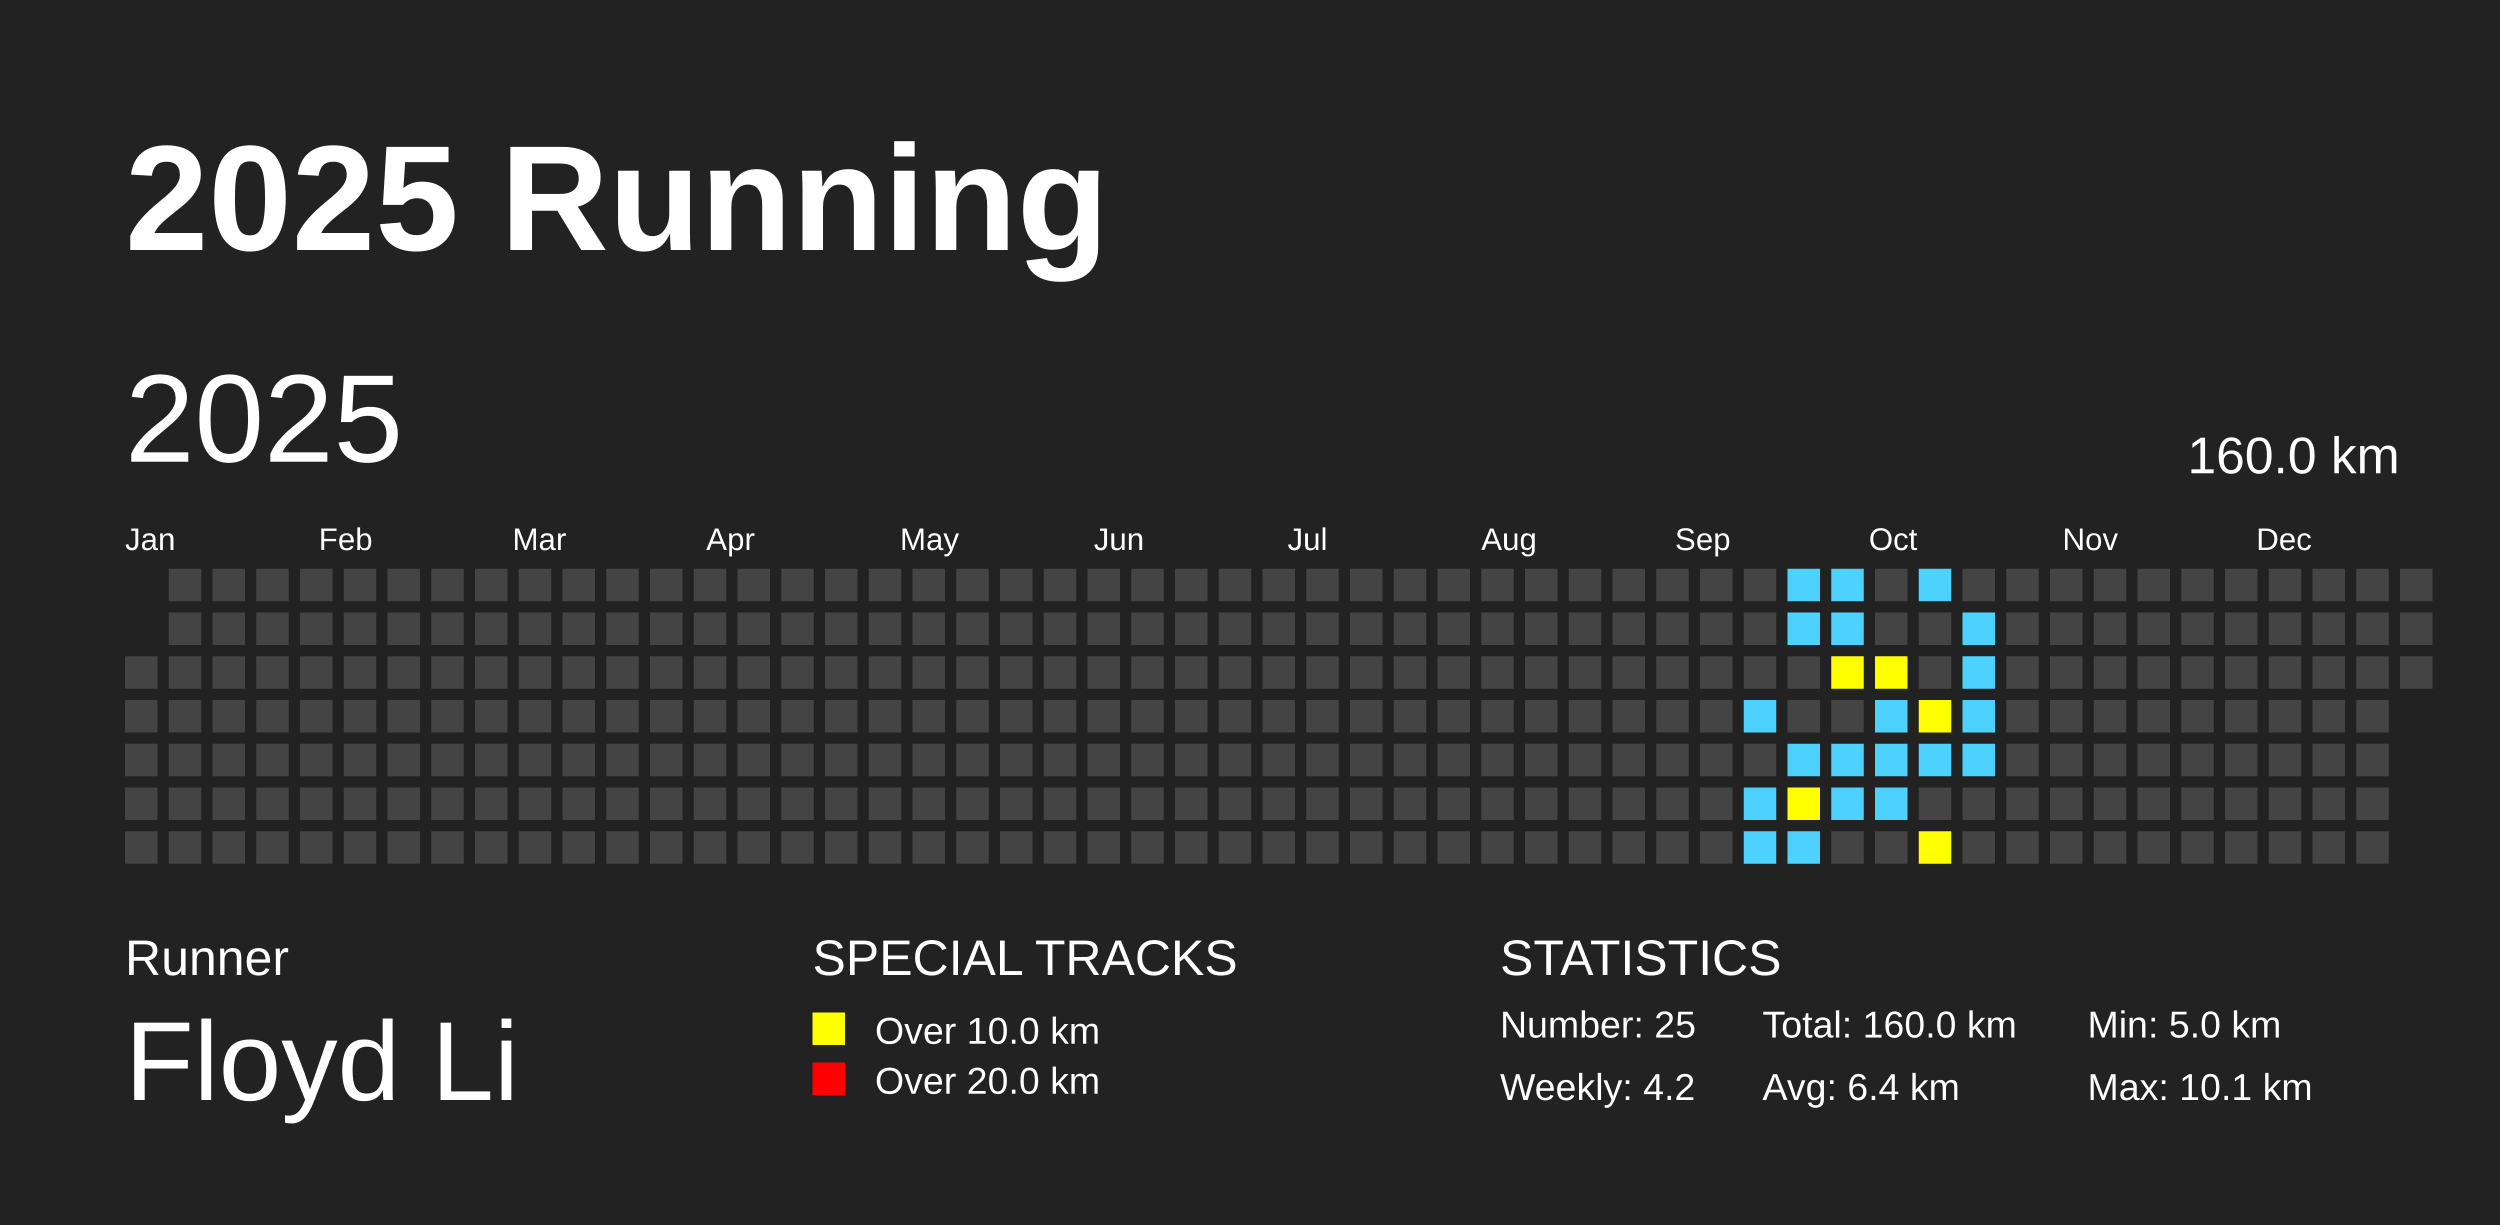
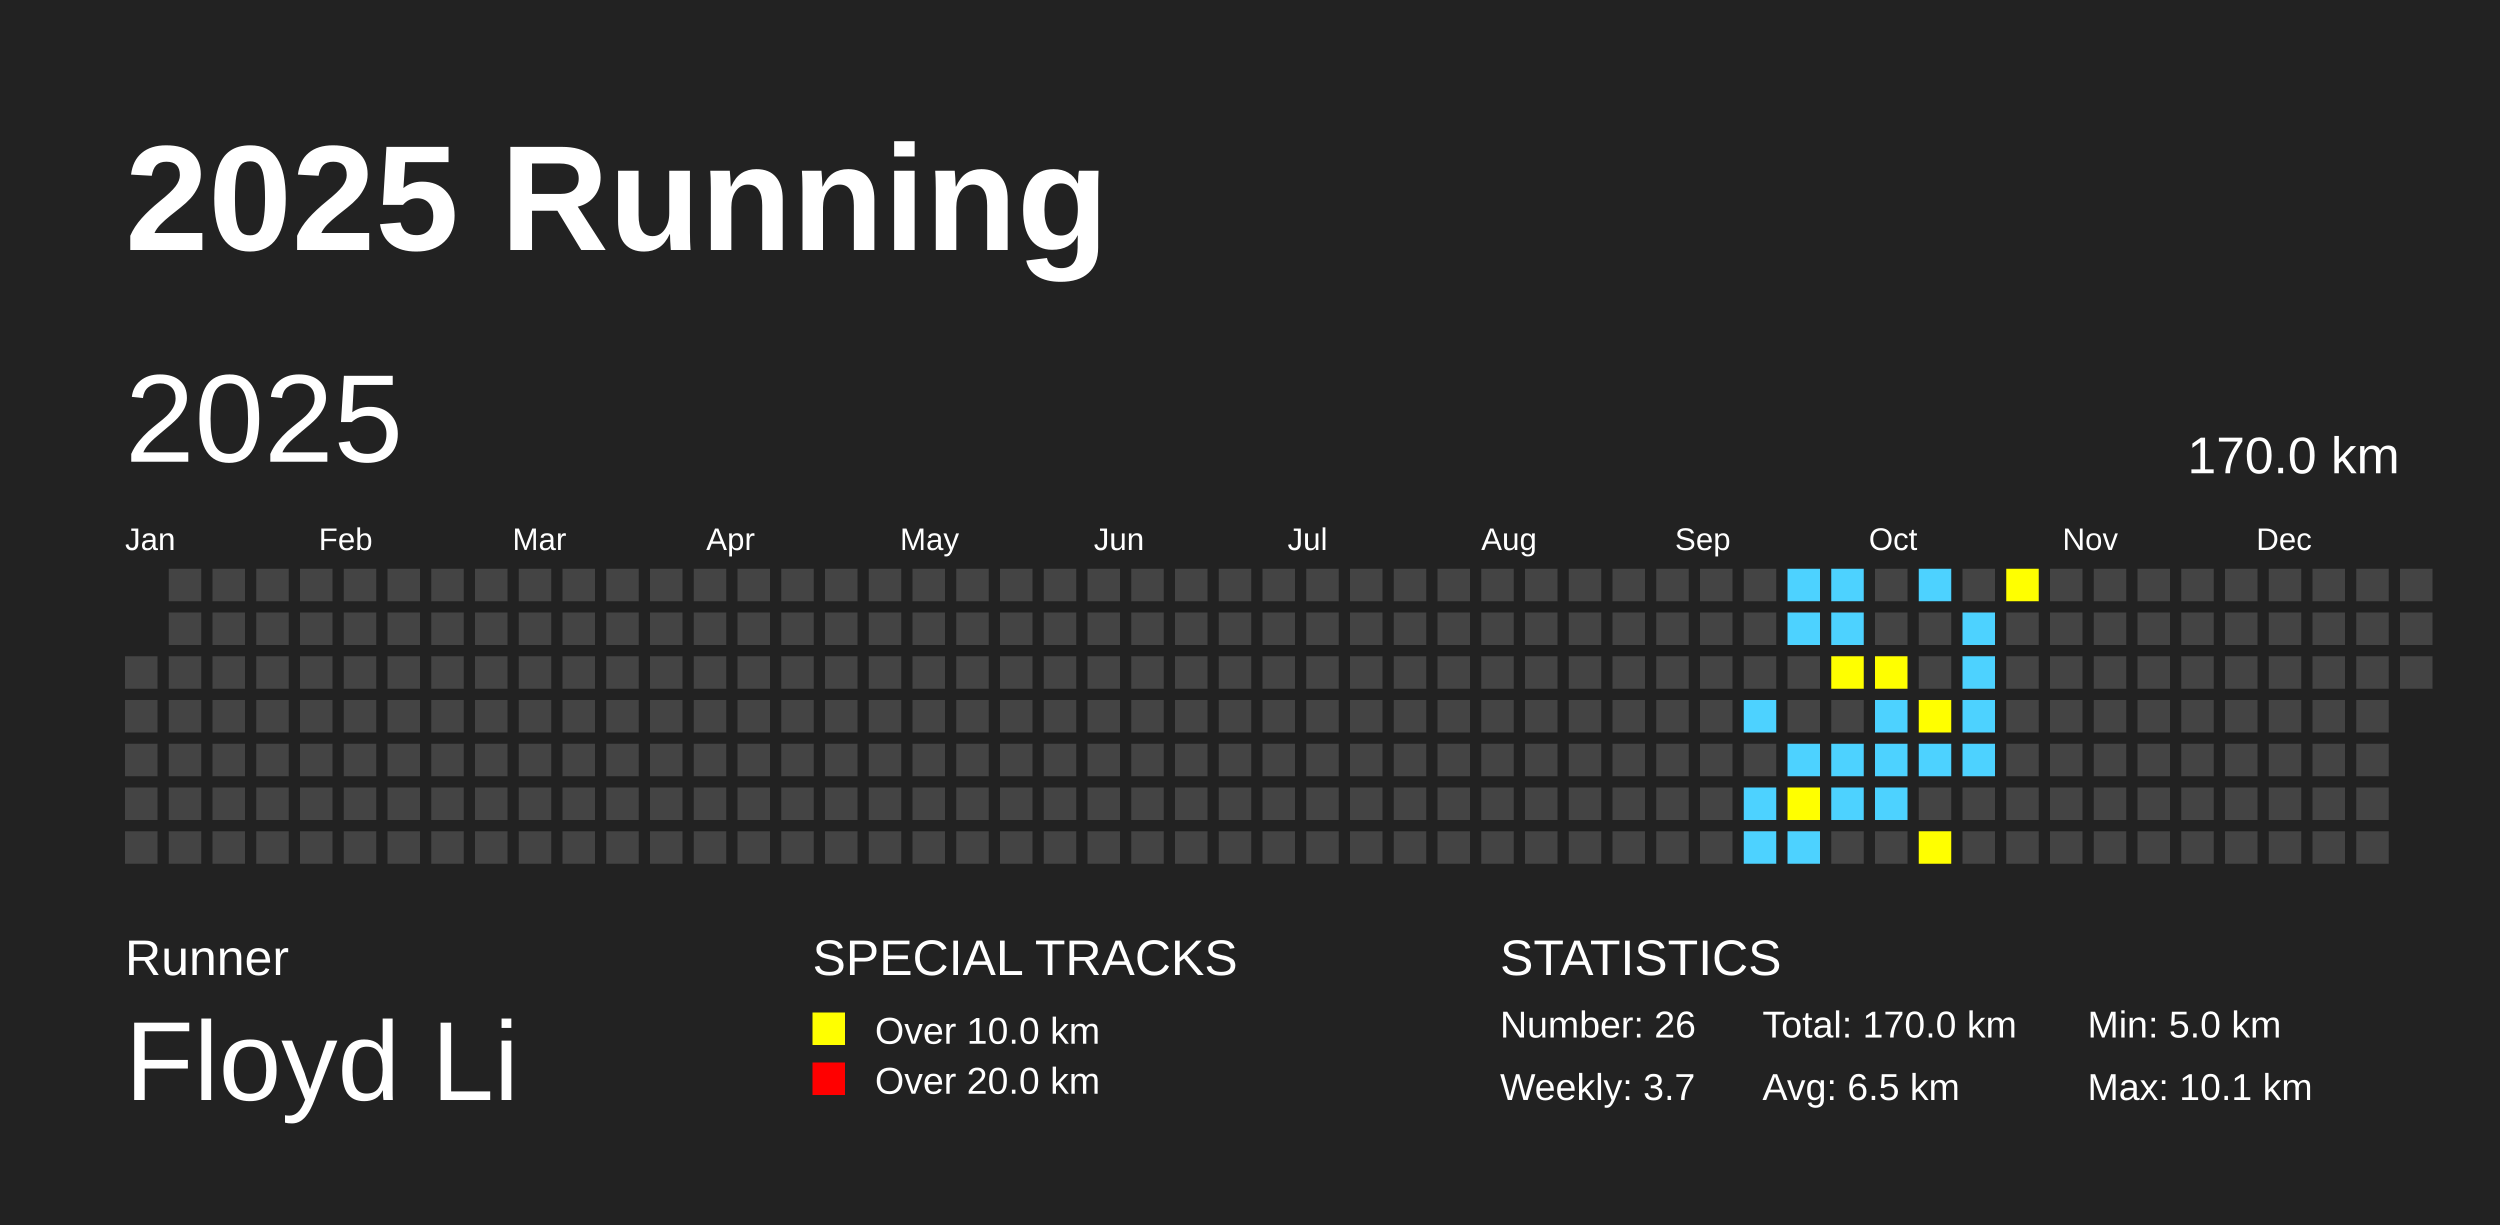
<svg xmlns="http://www.w3.org/2000/svg" baseProfile="full" height="98mm" version="1.1" viewBox="0,0,200,98" width="200mm">
  <defs />
  <rect fill="#222222" height="98" width="200" x="0" y="0" />
  <text fill="#FFFFFF" style="font-size:12px; font-family:Arial; font-weight:bold;" x="10" y="20">2025 Running</text>
  <text fill="#FFFFFF" style="font-size:4px; font-family:Arial" x="10" y="78">Runner</text>
  <text fill="#FFFFFF" style="font-size:9px; font-family:Arial" x="10" y="88">Floyd Li</text>
  <text fill="#FFFFFF" style="font-size:4px; font-family:Arial" x="65" y="78">SPECIAL TRACKS</text>
  <rect fill="yellow" height="2.6" width="2.6" x="65" y="81" />
  <text fill="#FFFFFF" style="font-size:3px; font-family:Arial" x="70" y="83.5">Over 10.0 km</text>
  <rect fill="red" height="2.6" width="2.6" x="65" y="85" />
  <text fill="#FFFFFF" style="font-size:3px; font-family:Arial" x="70" y="87.5">Over 20.0 km</text>
  <text fill="#FFFFFF" style="font-size:4px; font-family:Arial" x="120" y="78">STATISTICS</text>
-   <text fill="#FFFFFF" style="font-size:3px; font-family:Arial" x="120" y="83">Number: 25</text>
-   <text fill="#FFFFFF" style="font-size:3px; font-family:Arial" x="120" y="88">Weekly: 4.2</text>
-   <text fill="#FFFFFF" style="font-size:3px; font-family:Arial" x="141" y="83">Total: 160.0 km</text>
-   <text fill="#FFFFFF" style="font-size:3px; font-family:Arial" x="141" y="88">Avg: 6.4 km</text>
+   <text fill="#FFFFFF" style="font-size:3px; font-family:Arial" x="120" y="83">Number: 26</text>
+   <text fill="#FFFFFF" style="font-size:3px; font-family:Arial" x="120" y="88">Weekly: 3.7</text>
+   <text fill="#FFFFFF" style="font-size:3px; font-family:Arial" x="141" y="83">Total: 170.0 km</text>
+   <text fill="#FFFFFF" style="font-size:3px; font-family:Arial" x="141" y="88">Avg: 6.5 km</text>
  <text fill="#FFFFFF" style="font-size:3px; font-family:Arial" x="167" y="83">Min: 5.0 km</text>
  <text fill="#FFFFFF" style="font-size:3px; font-family:Arial" x="167" y="88">Max: 10.1 km</text>
  <text dominant-baseline="hanging" fill="#FFFFFF" style="font-size:10.0px; font-family:Arial;" x="10" y="30">2025</text>
-   <text dominant-baseline="hanging" fill="#FFFFFF" style="font-size:4.125px; font-family:Arial;" x="175" y="35">160.0 km</text>
+   <text dominant-baseline="hanging" fill="#FFFFFF" style="font-size:4.125px; font-family:Arial;" x="175" y="35">170.0 km</text>
  <text fill="#FFFFFF" style="font-size:2.5px; font-family:Arial" x="10.0" y="44">Jan</text>
  <text fill="#FFFFFF" style="font-size:2.5px; font-family:Arial" x="25.5" y="44">Feb</text>
  <text fill="#FFFFFF" style="font-size:2.5px; font-family:Arial" x="41.0" y="44">Mar</text>
  <text fill="#FFFFFF" style="font-size:2.5px; font-family:Arial" x="56.5" y="44">Apr</text>
  <text fill="#FFFFFF" style="font-size:2.5px; font-family:Arial" x="72.0" y="44">May</text>
  <text fill="#FFFFFF" style="font-size:2.5px; font-family:Arial" x="87.5" y="44">Jun</text>
  <text fill="#FFFFFF" style="font-size:2.5px; font-family:Arial" x="103.0" y="44">Jul</text>
  <text fill="#FFFFFF" style="font-size:2.5px; font-family:Arial" x="118.5" y="44">Aug</text>
  <text fill="#FFFFFF" style="font-size:2.5px; font-family:Arial" x="134.0" y="44">Sep</text>
  <text fill="#FFFFFF" style="font-size:2.5px; font-family:Arial" x="149.5" y="44">Oct</text>
  <text fill="#FFFFFF" style="font-size:2.5px; font-family:Arial" x="165.0" y="44">Nov</text>
  <text fill="#FFFFFF" style="font-size:2.5px; font-family:Arial" x="180.5" y="44">Dec</text>
  <rect fill="#444444" height="2.6" width="2.6" x="10.0" y="52.5" />
  <rect fill="#444444" height="2.6" width="2.6" x="10.0" y="56.0" />
  <rect fill="#444444" height="2.6" width="2.6" x="10.0" y="59.5" />
  <rect fill="#444444" height="2.6" width="2.6" x="10.0" y="63.0" />
  <rect fill="#444444" height="2.6" width="2.6" x="10.0" y="66.5" />
  <rect fill="#444444" height="2.6" width="2.6" x="13.5" y="45.5" />
  <rect fill="#444444" height="2.6" width="2.6" x="13.5" y="49.0" />
  <rect fill="#444444" height="2.6" width="2.6" x="13.5" y="52.5" />
  <rect fill="#444444" height="2.6" width="2.6" x="13.5" y="56.0" />
  <rect fill="#444444" height="2.6" width="2.6" x="13.5" y="59.5" />
  <rect fill="#444444" height="2.6" width="2.6" x="13.5" y="63.0" />
  <rect fill="#444444" height="2.6" width="2.6" x="13.5" y="66.5" />
  <rect fill="#444444" height="2.6" width="2.6" x="17.0" y="45.5" />
  <rect fill="#444444" height="2.6" width="2.6" x="17.0" y="49.0" />
  <rect fill="#444444" height="2.6" width="2.6" x="17.0" y="52.5" />
  <rect fill="#444444" height="2.6" width="2.6" x="17.0" y="56.0" />
  <rect fill="#444444" height="2.6" width="2.6" x="17.0" y="59.5" />
  <rect fill="#444444" height="2.6" width="2.6" x="17.0" y="63.0" />
  <rect fill="#444444" height="2.6" width="2.6" x="17.0" y="66.5" />
  <rect fill="#444444" height="2.6" width="2.6" x="20.5" y="45.5" />
  <rect fill="#444444" height="2.6" width="2.6" x="20.5" y="49.0" />
  <rect fill="#444444" height="2.6" width="2.6" x="20.5" y="52.5" />
  <rect fill="#444444" height="2.6" width="2.6" x="20.5" y="56.0" />
  <rect fill="#444444" height="2.6" width="2.6" x="20.5" y="59.5" />
  <rect fill="#444444" height="2.6" width="2.6" x="20.5" y="63.0" />
  <rect fill="#444444" height="2.6" width="2.6" x="20.5" y="66.5" />
  <rect fill="#444444" height="2.6" width="2.6" x="24.0" y="45.5" />
  <rect fill="#444444" height="2.6" width="2.6" x="24.0" y="49.0" />
  <rect fill="#444444" height="2.6" width="2.6" x="24.0" y="52.5" />
  <rect fill="#444444" height="2.6" width="2.6" x="24.0" y="56.0" />
  <rect fill="#444444" height="2.6" width="2.6" x="24.0" y="59.5" />
  <rect fill="#444444" height="2.6" width="2.6" x="24.0" y="63.0" />
  <rect fill="#444444" height="2.6" width="2.6" x="24.0" y="66.5" />
  <rect fill="#444444" height="2.6" width="2.6" x="27.5" y="45.5" />
  <rect fill="#444444" height="2.6" width="2.6" x="27.5" y="49.0" />
  <rect fill="#444444" height="2.6" width="2.6" x="27.5" y="52.5" />
  <rect fill="#444444" height="2.6" width="2.6" x="27.5" y="56.0" />
  <rect fill="#444444" height="2.6" width="2.6" x="27.5" y="59.5" />
  <rect fill="#444444" height="2.6" width="2.6" x="27.5" y="63.0" />
  <rect fill="#444444" height="2.6" width="2.6" x="27.5" y="66.5" />
  <rect fill="#444444" height="2.6" width="2.6" x="31.0" y="45.5" />
  <rect fill="#444444" height="2.6" width="2.6" x="31.0" y="49.0" />
  <rect fill="#444444" height="2.6" width="2.6" x="31.0" y="52.5" />
  <rect fill="#444444" height="2.6" width="2.6" x="31.0" y="56.0" />
  <rect fill="#444444" height="2.6" width="2.6" x="31.0" y="59.5" />
  <rect fill="#444444" height="2.6" width="2.6" x="31.0" y="63.0" />
  <rect fill="#444444" height="2.6" width="2.6" x="31.0" y="66.5" />
  <rect fill="#444444" height="2.6" width="2.6" x="34.5" y="45.5" />
  <rect fill="#444444" height="2.6" width="2.6" x="34.5" y="49.0" />
  <rect fill="#444444" height="2.6" width="2.6" x="34.5" y="52.5" />
  <rect fill="#444444" height="2.6" width="2.6" x="34.5" y="56.0" />
  <rect fill="#444444" height="2.6" width="2.6" x="34.5" y="59.5" />
  <rect fill="#444444" height="2.6" width="2.6" x="34.5" y="63.0" />
  <rect fill="#444444" height="2.6" width="2.6" x="34.5" y="66.5" />
  <rect fill="#444444" height="2.6" width="2.6" x="38.0" y="45.5" />
  <rect fill="#444444" height="2.6" width="2.6" x="38.0" y="49.0" />
  <rect fill="#444444" height="2.6" width="2.6" x="38.0" y="52.5" />
  <rect fill="#444444" height="2.6" width="2.6" x="38.0" y="56.0" />
  <rect fill="#444444" height="2.6" width="2.6" x="38.0" y="59.5" />
  <rect fill="#444444" height="2.6" width="2.6" x="38.0" y="63.0" />
  <rect fill="#444444" height="2.6" width="2.6" x="38.0" y="66.5" />
  <rect fill="#444444" height="2.6" width="2.6" x="41.5" y="45.5" />
  <rect fill="#444444" height="2.6" width="2.6" x="41.5" y="49.0" />
  <rect fill="#444444" height="2.6" width="2.6" x="41.5" y="52.5" />
  <rect fill="#444444" height="2.6" width="2.6" x="41.5" y="56.0" />
  <rect fill="#444444" height="2.6" width="2.6" x="41.5" y="59.5" />
  <rect fill="#444444" height="2.6" width="2.6" x="41.5" y="63.0" />
  <rect fill="#444444" height="2.6" width="2.6" x="41.5" y="66.5" />
  <rect fill="#444444" height="2.6" width="2.6" x="45.0" y="45.5" />
  <rect fill="#444444" height="2.6" width="2.6" x="45.0" y="49.0" />
  <rect fill="#444444" height="2.6" width="2.6" x="45.0" y="52.5" />
  <rect fill="#444444" height="2.6" width="2.6" x="45.0" y="56.0" />
  <rect fill="#444444" height="2.6" width="2.6" x="45.0" y="59.5" />
  <rect fill="#444444" height="2.6" width="2.6" x="45.0" y="63.0" />
  <rect fill="#444444" height="2.6" width="2.6" x="45.0" y="66.5" />
  <rect fill="#444444" height="2.6" width="2.6" x="48.5" y="45.5" />
  <rect fill="#444444" height="2.6" width="2.6" x="48.5" y="49.0" />
  <rect fill="#444444" height="2.6" width="2.6" x="48.5" y="52.5" />
  <rect fill="#444444" height="2.6" width="2.6" x="48.5" y="56.0" />
  <rect fill="#444444" height="2.6" width="2.6" x="48.5" y="59.5" />
  <rect fill="#444444" height="2.6" width="2.6" x="48.5" y="63.0" />
  <rect fill="#444444" height="2.6" width="2.6" x="48.5" y="66.5" />
  <rect fill="#444444" height="2.6" width="2.6" x="52.0" y="45.5" />
  <rect fill="#444444" height="2.6" width="2.6" x="52.0" y="49.0" />
  <rect fill="#444444" height="2.6" width="2.6" x="52.0" y="52.5" />
  <rect fill="#444444" height="2.6" width="2.6" x="52.0" y="56.0" />
  <rect fill="#444444" height="2.6" width="2.6" x="52.0" y="59.5" />
  <rect fill="#444444" height="2.6" width="2.6" x="52.0" y="63.0" />
  <rect fill="#444444" height="2.6" width="2.6" x="52.0" y="66.5" />
  <rect fill="#444444" height="2.6" width="2.6" x="55.5" y="45.5" />
  <rect fill="#444444" height="2.6" width="2.6" x="55.5" y="49.0" />
  <rect fill="#444444" height="2.6" width="2.6" x="55.5" y="52.5" />
  <rect fill="#444444" height="2.6" width="2.6" x="55.5" y="56.0" />
  <rect fill="#444444" height="2.6" width="2.6" x="55.5" y="59.5" />
  <rect fill="#444444" height="2.6" width="2.6" x="55.5" y="63.0" />
  <rect fill="#444444" height="2.6" width="2.6" x="55.5" y="66.5" />
  <rect fill="#444444" height="2.6" width="2.6" x="59.0" y="45.5" />
  <rect fill="#444444" height="2.6" width="2.6" x="59.0" y="49.0" />
  <rect fill="#444444" height="2.6" width="2.6" x="59.0" y="52.5" />
  <rect fill="#444444" height="2.6" width="2.6" x="59.0" y="56.0" />
  <rect fill="#444444" height="2.6" width="2.6" x="59.0" y="59.5" />
  <rect fill="#444444" height="2.6" width="2.6" x="59.0" y="63.0" />
  <rect fill="#444444" height="2.6" width="2.6" x="59.0" y="66.5" />
  <rect fill="#444444" height="2.6" width="2.6" x="62.5" y="45.5" />
  <rect fill="#444444" height="2.6" width="2.6" x="62.5" y="49.0" />
  <rect fill="#444444" height="2.6" width="2.6" x="62.5" y="52.5" />
  <rect fill="#444444" height="2.6" width="2.6" x="62.5" y="56.0" />
  <rect fill="#444444" height="2.6" width="2.6" x="62.5" y="59.5" />
  <rect fill="#444444" height="2.6" width="2.6" x="62.5" y="63.0" />
  <rect fill="#444444" height="2.6" width="2.6" x="62.5" y="66.5" />
  <rect fill="#444444" height="2.6" width="2.6" x="66.0" y="45.5" />
  <rect fill="#444444" height="2.6" width="2.6" x="66.0" y="49.0" />
  <rect fill="#444444" height="2.6" width="2.6" x="66.0" y="52.5" />
  <rect fill="#444444" height="2.6" width="2.6" x="66.0" y="56.0" />
  <rect fill="#444444" height="2.6" width="2.6" x="66.0" y="59.5" />
  <rect fill="#444444" height="2.6" width="2.6" x="66.0" y="63.0" />
  <rect fill="#444444" height="2.6" width="2.6" x="66.0" y="66.5" />
  <rect fill="#444444" height="2.6" width="2.6" x="69.5" y="45.5" />
  <rect fill="#444444" height="2.6" width="2.6" x="69.5" y="49.0" />
  <rect fill="#444444" height="2.6" width="2.6" x="69.5" y="52.5" />
  <rect fill="#444444" height="2.6" width="2.6" x="69.5" y="56.0" />
  <rect fill="#444444" height="2.6" width="2.6" x="69.5" y="59.5" />
  <rect fill="#444444" height="2.6" width="2.6" x="69.5" y="63.0" />
  <rect fill="#444444" height="2.6" width="2.6" x="69.5" y="66.5" />
  <rect fill="#444444" height="2.6" width="2.6" x="73.0" y="45.5" />
  <rect fill="#444444" height="2.6" width="2.6" x="73.0" y="49.0" />
  <rect fill="#444444" height="2.6" width="2.6" x="73.0" y="52.5" />
  <rect fill="#444444" height="2.6" width="2.6" x="73.0" y="56.0" />
  <rect fill="#444444" height="2.6" width="2.6" x="73.0" y="59.5" />
  <rect fill="#444444" height="2.6" width="2.6" x="73.0" y="63.0" />
  <rect fill="#444444" height="2.6" width="2.6" x="73.0" y="66.5" />
  <rect fill="#444444" height="2.6" width="2.6" x="76.5" y="45.5" />
  <rect fill="#444444" height="2.6" width="2.6" x="76.5" y="49.0" />
  <rect fill="#444444" height="2.6" width="2.6" x="76.5" y="52.5" />
  <rect fill="#444444" height="2.6" width="2.6" x="76.5" y="56.0" />
  <rect fill="#444444" height="2.6" width="2.6" x="76.5" y="59.5" />
  <rect fill="#444444" height="2.6" width="2.6" x="76.5" y="63.0" />
  <rect fill="#444444" height="2.6" width="2.6" x="76.5" y="66.5" />
  <rect fill="#444444" height="2.6" width="2.6" x="80.0" y="45.5" />
  <rect fill="#444444" height="2.6" width="2.6" x="80.0" y="49.0" />
  <rect fill="#444444" height="2.6" width="2.6" x="80.0" y="52.5" />
  <rect fill="#444444" height="2.6" width="2.6" x="80.0" y="56.0" />
  <rect fill="#444444" height="2.6" width="2.6" x="80.0" y="59.5" />
  <rect fill="#444444" height="2.6" width="2.6" x="80.0" y="63.0" />
  <rect fill="#444444" height="2.6" width="2.6" x="80.0" y="66.5" />
  <rect fill="#444444" height="2.6" width="2.6" x="83.5" y="45.5" />
  <rect fill="#444444" height="2.6" width="2.6" x="83.5" y="49.0" />
  <rect fill="#444444" height="2.6" width="2.6" x="83.5" y="52.5" />
  <rect fill="#444444" height="2.6" width="2.6" x="83.5" y="56.0" />
  <rect fill="#444444" height="2.6" width="2.6" x="83.5" y="59.5" />
  <rect fill="#444444" height="2.6" width="2.6" x="83.5" y="63.0" />
  <rect fill="#444444" height="2.6" width="2.6" x="83.5" y="66.5" />
  <rect fill="#444444" height="2.6" width="2.6" x="87.0" y="45.5" />
  <rect fill="#444444" height="2.6" width="2.6" x="87.0" y="49.0" />
  <rect fill="#444444" height="2.6" width="2.6" x="87.0" y="52.5" />
  <rect fill="#444444" height="2.6" width="2.6" x="87.0" y="56.0" />
  <rect fill="#444444" height="2.6" width="2.6" x="87.0" y="59.5" />
  <rect fill="#444444" height="2.6" width="2.6" x="87.0" y="63.0" />
  <rect fill="#444444" height="2.6" width="2.6" x="87.0" y="66.5" />
  <rect fill="#444444" height="2.6" width="2.6" x="90.5" y="45.5" />
  <rect fill="#444444" height="2.6" width="2.6" x="90.5" y="49.0" />
  <rect fill="#444444" height="2.6" width="2.6" x="90.5" y="52.5" />
  <rect fill="#444444" height="2.6" width="2.6" x="90.5" y="56.0" />
  <rect fill="#444444" height="2.6" width="2.6" x="90.5" y="59.5" />
  <rect fill="#444444" height="2.6" width="2.6" x="90.5" y="63.0" />
  <rect fill="#444444" height="2.6" width="2.6" x="90.5" y="66.5" />
  <rect fill="#444444" height="2.6" width="2.6" x="94.0" y="45.5" />
  <rect fill="#444444" height="2.6" width="2.6" x="94.0" y="49.0" />
  <rect fill="#444444" height="2.6" width="2.6" x="94.0" y="52.5" />
  <rect fill="#444444" height="2.6" width="2.6" x="94.0" y="56.0" />
  <rect fill="#444444" height="2.6" width="2.6" x="94.0" y="59.5" />
  <rect fill="#444444" height="2.6" width="2.6" x="94.0" y="63.0" />
  <rect fill="#444444" height="2.6" width="2.6" x="94.0" y="66.5" />
  <rect fill="#444444" height="2.6" width="2.6" x="97.5" y="45.5" />
  <rect fill="#444444" height="2.6" width="2.6" x="97.5" y="49.0" />
  <rect fill="#444444" height="2.6" width="2.6" x="97.5" y="52.5" />
  <rect fill="#444444" height="2.6" width="2.6" x="97.5" y="56.0" />
  <rect fill="#444444" height="2.6" width="2.6" x="97.5" y="59.5" />
  <rect fill="#444444" height="2.6" width="2.6" x="97.5" y="63.0" />
  <rect fill="#444444" height="2.6" width="2.6" x="97.5" y="66.5" />
  <rect fill="#444444" height="2.6" width="2.6" x="101.0" y="45.5" />
  <rect fill="#444444" height="2.6" width="2.6" x="101.0" y="49.0" />
  <rect fill="#444444" height="2.6" width="2.6" x="101.0" y="52.5" />
  <rect fill="#444444" height="2.6" width="2.6" x="101.0" y="56.0" />
  <rect fill="#444444" height="2.6" width="2.6" x="101.0" y="59.5" />
  <rect fill="#444444" height="2.6" width="2.6" x="101.0" y="63.0" />
  <rect fill="#444444" height="2.6" width="2.6" x="101.0" y="66.5" />
  <rect fill="#444444" height="2.6" width="2.6" x="104.5" y="45.5" />
  <rect fill="#444444" height="2.6" width="2.6" x="104.5" y="49.0" />
  <rect fill="#444444" height="2.6" width="2.6" x="104.5" y="52.5" />
  <rect fill="#444444" height="2.6" width="2.6" x="104.5" y="56.0" />
  <rect fill="#444444" height="2.6" width="2.6" x="104.5" y="59.5" />
  <rect fill="#444444" height="2.6" width="2.6" x="104.5" y="63.0" />
  <rect fill="#444444" height="2.6" width="2.6" x="104.5" y="66.5" />
  <rect fill="#444444" height="2.6" width="2.6" x="108.0" y="45.5" />
  <rect fill="#444444" height="2.6" width="2.6" x="108.0" y="49.0" />
  <rect fill="#444444" height="2.6" width="2.6" x="108.0" y="52.5" />
  <rect fill="#444444" height="2.6" width="2.6" x="108.0" y="56.0" />
  <rect fill="#444444" height="2.6" width="2.6" x="108.0" y="59.5" />
  <rect fill="#444444" height="2.6" width="2.6" x="108.0" y="63.0" />
  <rect fill="#444444" height="2.6" width="2.6" x="108.0" y="66.5" />
  <rect fill="#444444" height="2.6" width="2.6" x="111.5" y="45.5" />
  <rect fill="#444444" height="2.6" width="2.6" x="111.5" y="49.0" />
  <rect fill="#444444" height="2.6" width="2.6" x="111.5" y="52.5" />
  <rect fill="#444444" height="2.6" width="2.6" x="111.5" y="56.0" />
  <rect fill="#444444" height="2.6" width="2.6" x="111.5" y="59.5" />
  <rect fill="#444444" height="2.6" width="2.6" x="111.5" y="63.0" />
  <rect fill="#444444" height="2.6" width="2.6" x="111.5" y="66.5" />
  <rect fill="#444444" height="2.6" width="2.6" x="115.0" y="45.5" />
  <rect fill="#444444" height="2.6" width="2.6" x="115.0" y="49.0" />
  <rect fill="#444444" height="2.6" width="2.6" x="115.0" y="52.5" />
  <rect fill="#444444" height="2.6" width="2.6" x="115.0" y="56.0" />
  <rect fill="#444444" height="2.6" width="2.6" x="115.0" y="59.5" />
  <rect fill="#444444" height="2.6" width="2.6" x="115.0" y="63.0" />
  <rect fill="#444444" height="2.6" width="2.6" x="115.0" y="66.5" />
  <rect fill="#444444" height="2.6" width="2.6" x="118.5" y="45.5" />
  <rect fill="#444444" height="2.6" width="2.6" x="118.5" y="49.0" />
  <rect fill="#444444" height="2.6" width="2.6" x="118.5" y="52.5" />
  <rect fill="#444444" height="2.6" width="2.6" x="118.5" y="56.0" />
  <rect fill="#444444" height="2.6" width="2.6" x="118.5" y="59.5" />
  <rect fill="#444444" height="2.6" width="2.6" x="118.5" y="63.0" />
  <rect fill="#444444" height="2.6" width="2.6" x="118.5" y="66.5" />
  <rect fill="#444444" height="2.6" width="2.6" x="122.0" y="45.5" />
  <rect fill="#444444" height="2.6" width="2.6" x="122.0" y="49.0" />
  <rect fill="#444444" height="2.6" width="2.6" x="122.0" y="52.5" />
  <rect fill="#444444" height="2.6" width="2.6" x="122.0" y="56.0" />
  <rect fill="#444444" height="2.6" width="2.6" x="122.0" y="59.5" />
  <rect fill="#444444" height="2.6" width="2.6" x="122.0" y="63.0" />
  <rect fill="#444444" height="2.6" width="2.6" x="122.0" y="66.5" />
  <rect fill="#444444" height="2.6" width="2.6" x="125.5" y="45.5" />
  <rect fill="#444444" height="2.6" width="2.6" x="125.5" y="49.0" />
  <rect fill="#444444" height="2.6" width="2.6" x="125.5" y="52.5" />
  <rect fill="#444444" height="2.6" width="2.6" x="125.5" y="56.0" />
  <rect fill="#444444" height="2.6" width="2.6" x="125.5" y="59.5" />
  <rect fill="#444444" height="2.6" width="2.6" x="125.5" y="63.0" />
  <rect fill="#444444" height="2.6" width="2.6" x="125.5" y="66.5" />
  <rect fill="#444444" height="2.6" width="2.6" x="129.0" y="45.5" />
  <rect fill="#444444" height="2.6" width="2.6" x="129.0" y="49.0" />
  <rect fill="#444444" height="2.6" width="2.6" x="129.0" y="52.5" />
  <rect fill="#444444" height="2.6" width="2.6" x="129.0" y="56.0" />
  <rect fill="#444444" height="2.6" width="2.6" x="129.0" y="59.5" />
  <rect fill="#444444" height="2.6" width="2.6" x="129.0" y="63.0" />
  <rect fill="#444444" height="2.6" width="2.6" x="129.0" y="66.5" />
  <rect fill="#444444" height="2.6" width="2.6" x="132.5" y="45.5" />
  <rect fill="#444444" height="2.6" width="2.6" x="132.5" y="49.0" />
  <rect fill="#444444" height="2.6" width="2.6" x="132.5" y="52.5" />
  <rect fill="#444444" height="2.6" width="2.6" x="132.5" y="56.0" />
  <rect fill="#444444" height="2.6" width="2.6" x="132.5" y="59.5" />
  <rect fill="#444444" height="2.6" width="2.6" x="132.5" y="63.0" />
  <rect fill="#444444" height="2.6" width="2.6" x="132.5" y="66.5" />
  <rect fill="#444444" height="2.6" width="2.6" x="136.0" y="45.5" />
  <rect fill="#444444" height="2.6" width="2.6" x="136.0" y="49.0" />
  <rect fill="#444444" height="2.6" width="2.6" x="136.0" y="52.5" />
  <rect fill="#444444" height="2.6" width="2.6" x="136.0" y="56.0" />
  <rect fill="#444444" height="2.6" width="2.6" x="136.0" y="59.5" />
  <rect fill="#444444" height="2.6" width="2.6" x="136.0" y="63.0" />
  <rect fill="#444444" height="2.6" width="2.6" x="136.0" y="66.5" />
  <rect fill="#444444" height="2.6" width="2.6" x="139.5" y="45.5" />
  <rect fill="#444444" height="2.6" width="2.6" x="139.5" y="49.0" />
  <rect fill="#444444" height="2.6" width="2.6" x="139.5" y="52.5" />
  <rect fill="#4DD2FF" height="2.6" width="2.6" x="139.5" y="56.0" />
  <rect fill="#444444" height="2.6" width="2.6" x="139.5" y="59.5" />
  <rect fill="#4DD2FF" height="2.6" width="2.6" x="139.5" y="63.0" />
  <rect fill="#4DD2FF" height="2.6" width="2.6" x="139.5" y="66.5" />
  <rect fill="#4DD2FF" height="2.6" width="2.6" x="143.0" y="45.5" />
  <rect fill="#4DD2FF" height="2.6" width="2.6" x="143.0" y="49.0" />
  <rect fill="#444444" height="2.6" width="2.6" x="143.0" y="52.5" />
  <rect fill="#444444" height="2.6" width="2.6" x="143.0" y="56.0" />
  <rect fill="#4DD2FF" height="2.6" width="2.6" x="143.0" y="59.5" />
  <rect fill="yellow" height="2.6" width="2.6" x="143.0" y="63.0" />
  <rect fill="#4DD2FF" height="2.6" width="2.6" x="143.0" y="66.5" />
  <rect fill="#4DD2FF" height="2.6" width="2.6" x="146.5" y="45.5" />
  <rect fill="#4DD2FF" height="2.6" width="2.6" x="146.5" y="49.0" />
  <rect fill="yellow" height="2.6" width="2.6" x="146.5" y="52.5" />
  <rect fill="#444444" height="2.6" width="2.6" x="146.5" y="56.0" />
  <rect fill="#4DD2FF" height="2.6" width="2.6" x="146.5" y="59.5" />
  <rect fill="#4DD2FF" height="2.6" width="2.6" x="146.5" y="63.0" />
  <rect fill="#444444" height="2.6" width="2.6" x="146.5" y="66.5" />
  <rect fill="#444444" height="2.6" width="2.6" x="150.0" y="45.5" />
  <rect fill="#444444" height="2.6" width="2.6" x="150.0" y="49.0" />
  <rect fill="yellow" height="2.6" width="2.6" x="150.0" y="52.5" />
  <rect fill="#4DD2FF" height="2.6" width="2.6" x="150.0" y="56.0" />
  <rect fill="#4DD2FF" height="2.6" width="2.6" x="150.0" y="59.5" />
  <rect fill="#4DD2FF" height="2.6" width="2.6" x="150.0" y="63.0" />
  <rect fill="#444444" height="2.6" width="2.6" x="150.0" y="66.5" />
  <rect fill="#4DD2FF" height="2.6" width="2.6" x="153.5" y="45.5" />
  <rect fill="#444444" height="2.6" width="2.6" x="153.5" y="49.0" />
  <rect fill="#444444" height="2.6" width="2.6" x="153.5" y="52.5" />
  <rect fill="yellow" height="2.6" width="2.6" x="153.5" y="56.0" />
  <rect fill="#4DD2FF" height="2.6" width="2.6" x="153.5" y="59.5" />
  <rect fill="#444444" height="2.6" width="2.6" x="153.5" y="63.0" />
  <rect fill="yellow" height="2.6" width="2.6" x="153.5" y="66.5" />
  <rect fill="#444444" height="2.6" width="2.6" x="157.0" y="45.5" />
  <rect fill="#4DD2FF" height="2.6" width="2.6" x="157.0" y="49.0" />
  <rect fill="#4DD2FF" height="2.6" width="2.6" x="157.0" y="52.5" />
  <rect fill="#4DD2FF" height="2.6" width="2.6" x="157.0" y="56.0" />
  <rect fill="#4DD2FF" height="2.6" width="2.6" x="157.0" y="59.5" />
  <rect fill="#444444" height="2.6" width="2.6" x="157.0" y="63.0" />
  <rect fill="#444444" height="2.6" width="2.6" x="157.0" y="66.5" />
-   <rect fill="#444444" height="2.6" width="2.6" x="160.5" y="45.5" />
+   <rect fill="yellow" height="2.6" width="2.6" x="160.5" y="45.5" />
  <rect fill="#444444" height="2.6" width="2.6" x="160.5" y="49.0" />
  <rect fill="#444444" height="2.6" width="2.6" x="160.5" y="52.5" />
  <rect fill="#444444" height="2.6" width="2.6" x="160.5" y="56.0" />
  <rect fill="#444444" height="2.6" width="2.6" x="160.5" y="59.5" />
  <rect fill="#444444" height="2.6" width="2.6" x="160.5" y="63.0" />
  <rect fill="#444444" height="2.6" width="2.6" x="160.5" y="66.5" />
  <rect fill="#444444" height="2.6" width="2.6" x="164.0" y="45.5" />
  <rect fill="#444444" height="2.6" width="2.6" x="164.0" y="49.0" />
  <rect fill="#444444" height="2.6" width="2.6" x="164.0" y="52.5" />
  <rect fill="#444444" height="2.6" width="2.6" x="164.0" y="56.0" />
  <rect fill="#444444" height="2.6" width="2.6" x="164.0" y="59.5" />
  <rect fill="#444444" height="2.6" width="2.6" x="164.0" y="63.0" />
  <rect fill="#444444" height="2.6" width="2.6" x="164.0" y="66.5" />
  <rect fill="#444444" height="2.6" width="2.6" x="167.5" y="45.5" />
  <rect fill="#444444" height="2.6" width="2.6" x="167.5" y="49.0" />
  <rect fill="#444444" height="2.6" width="2.6" x="167.5" y="52.5" />
  <rect fill="#444444" height="2.6" width="2.6" x="167.5" y="56.0" />
  <rect fill="#444444" height="2.6" width="2.6" x="167.5" y="59.5" />
  <rect fill="#444444" height="2.6" width="2.6" x="167.5" y="63.0" />
  <rect fill="#444444" height="2.6" width="2.6" x="167.5" y="66.5" />
  <rect fill="#444444" height="2.6" width="2.6" x="171.0" y="45.5" />
  <rect fill="#444444" height="2.6" width="2.6" x="171.0" y="49.0" />
  <rect fill="#444444" height="2.6" width="2.6" x="171.0" y="52.5" />
  <rect fill="#444444" height="2.6" width="2.6" x="171.0" y="56.0" />
  <rect fill="#444444" height="2.6" width="2.6" x="171.0" y="59.5" />
  <rect fill="#444444" height="2.6" width="2.6" x="171.0" y="63.0" />
  <rect fill="#444444" height="2.6" width="2.6" x="171.0" y="66.5" />
  <rect fill="#444444" height="2.6" width="2.6" x="174.5" y="45.5" />
  <rect fill="#444444" height="2.6" width="2.6" x="174.5" y="49.0" />
  <rect fill="#444444" height="2.6" width="2.6" x="174.5" y="52.5" />
  <rect fill="#444444" height="2.6" width="2.6" x="174.5" y="56.0" />
  <rect fill="#444444" height="2.6" width="2.6" x="174.5" y="59.5" />
  <rect fill="#444444" height="2.6" width="2.6" x="174.5" y="63.0" />
  <rect fill="#444444" height="2.6" width="2.6" x="174.5" y="66.5" />
  <rect fill="#444444" height="2.6" width="2.6" x="178.0" y="45.5" />
  <rect fill="#444444" height="2.6" width="2.6" x="178.0" y="49.0" />
  <rect fill="#444444" height="2.6" width="2.6" x="178.0" y="52.5" />
  <rect fill="#444444" height="2.6" width="2.6" x="178.0" y="56.0" />
  <rect fill="#444444" height="2.6" width="2.6" x="178.0" y="59.5" />
  <rect fill="#444444" height="2.6" width="2.6" x="178.0" y="63.0" />
  <rect fill="#444444" height="2.6" width="2.6" x="178.0" y="66.5" />
  <rect fill="#444444" height="2.6" width="2.6" x="181.5" y="45.5" />
  <rect fill="#444444" height="2.6" width="2.6" x="181.5" y="49.0" />
  <rect fill="#444444" height="2.6" width="2.6" x="181.5" y="52.5" />
  <rect fill="#444444" height="2.6" width="2.6" x="181.5" y="56.0" />
  <rect fill="#444444" height="2.6" width="2.6" x="181.5" y="59.5" />
  <rect fill="#444444" height="2.6" width="2.6" x="181.5" y="63.0" />
  <rect fill="#444444" height="2.6" width="2.6" x="181.5" y="66.5" />
  <rect fill="#444444" height="2.6" width="2.6" x="185.0" y="45.5" />
  <rect fill="#444444" height="2.6" width="2.6" x="185.0" y="49.0" />
  <rect fill="#444444" height="2.6" width="2.6" x="185.0" y="52.5" />
  <rect fill="#444444" height="2.6" width="2.6" x="185.0" y="56.0" />
  <rect fill="#444444" height="2.6" width="2.6" x="185.0" y="59.5" />
  <rect fill="#444444" height="2.6" width="2.6" x="185.0" y="63.0" />
  <rect fill="#444444" height="2.6" width="2.6" x="185.0" y="66.5" />
  <rect fill="#444444" height="2.6" width="2.6" x="188.5" y="45.5" />
  <rect fill="#444444" height="2.6" width="2.6" x="188.5" y="49.0" />
  <rect fill="#444444" height="2.6" width="2.6" x="188.5" y="52.5" />
  <rect fill="#444444" height="2.6" width="2.6" x="188.5" y="56.0" />
  <rect fill="#444444" height="2.6" width="2.6" x="188.5" y="59.5" />
  <rect fill="#444444" height="2.6" width="2.6" x="188.5" y="63.0" />
  <rect fill="#444444" height="2.6" width="2.6" x="188.5" y="66.5" />
  <rect fill="#444444" height="2.6" width="2.6" x="192.0" y="45.5" />
  <rect fill="#444444" height="2.6" width="2.6" x="192.0" y="49.0" />
  <rect fill="#444444" height="2.6" width="2.6" x="192.0" y="52.5" />
</svg>
